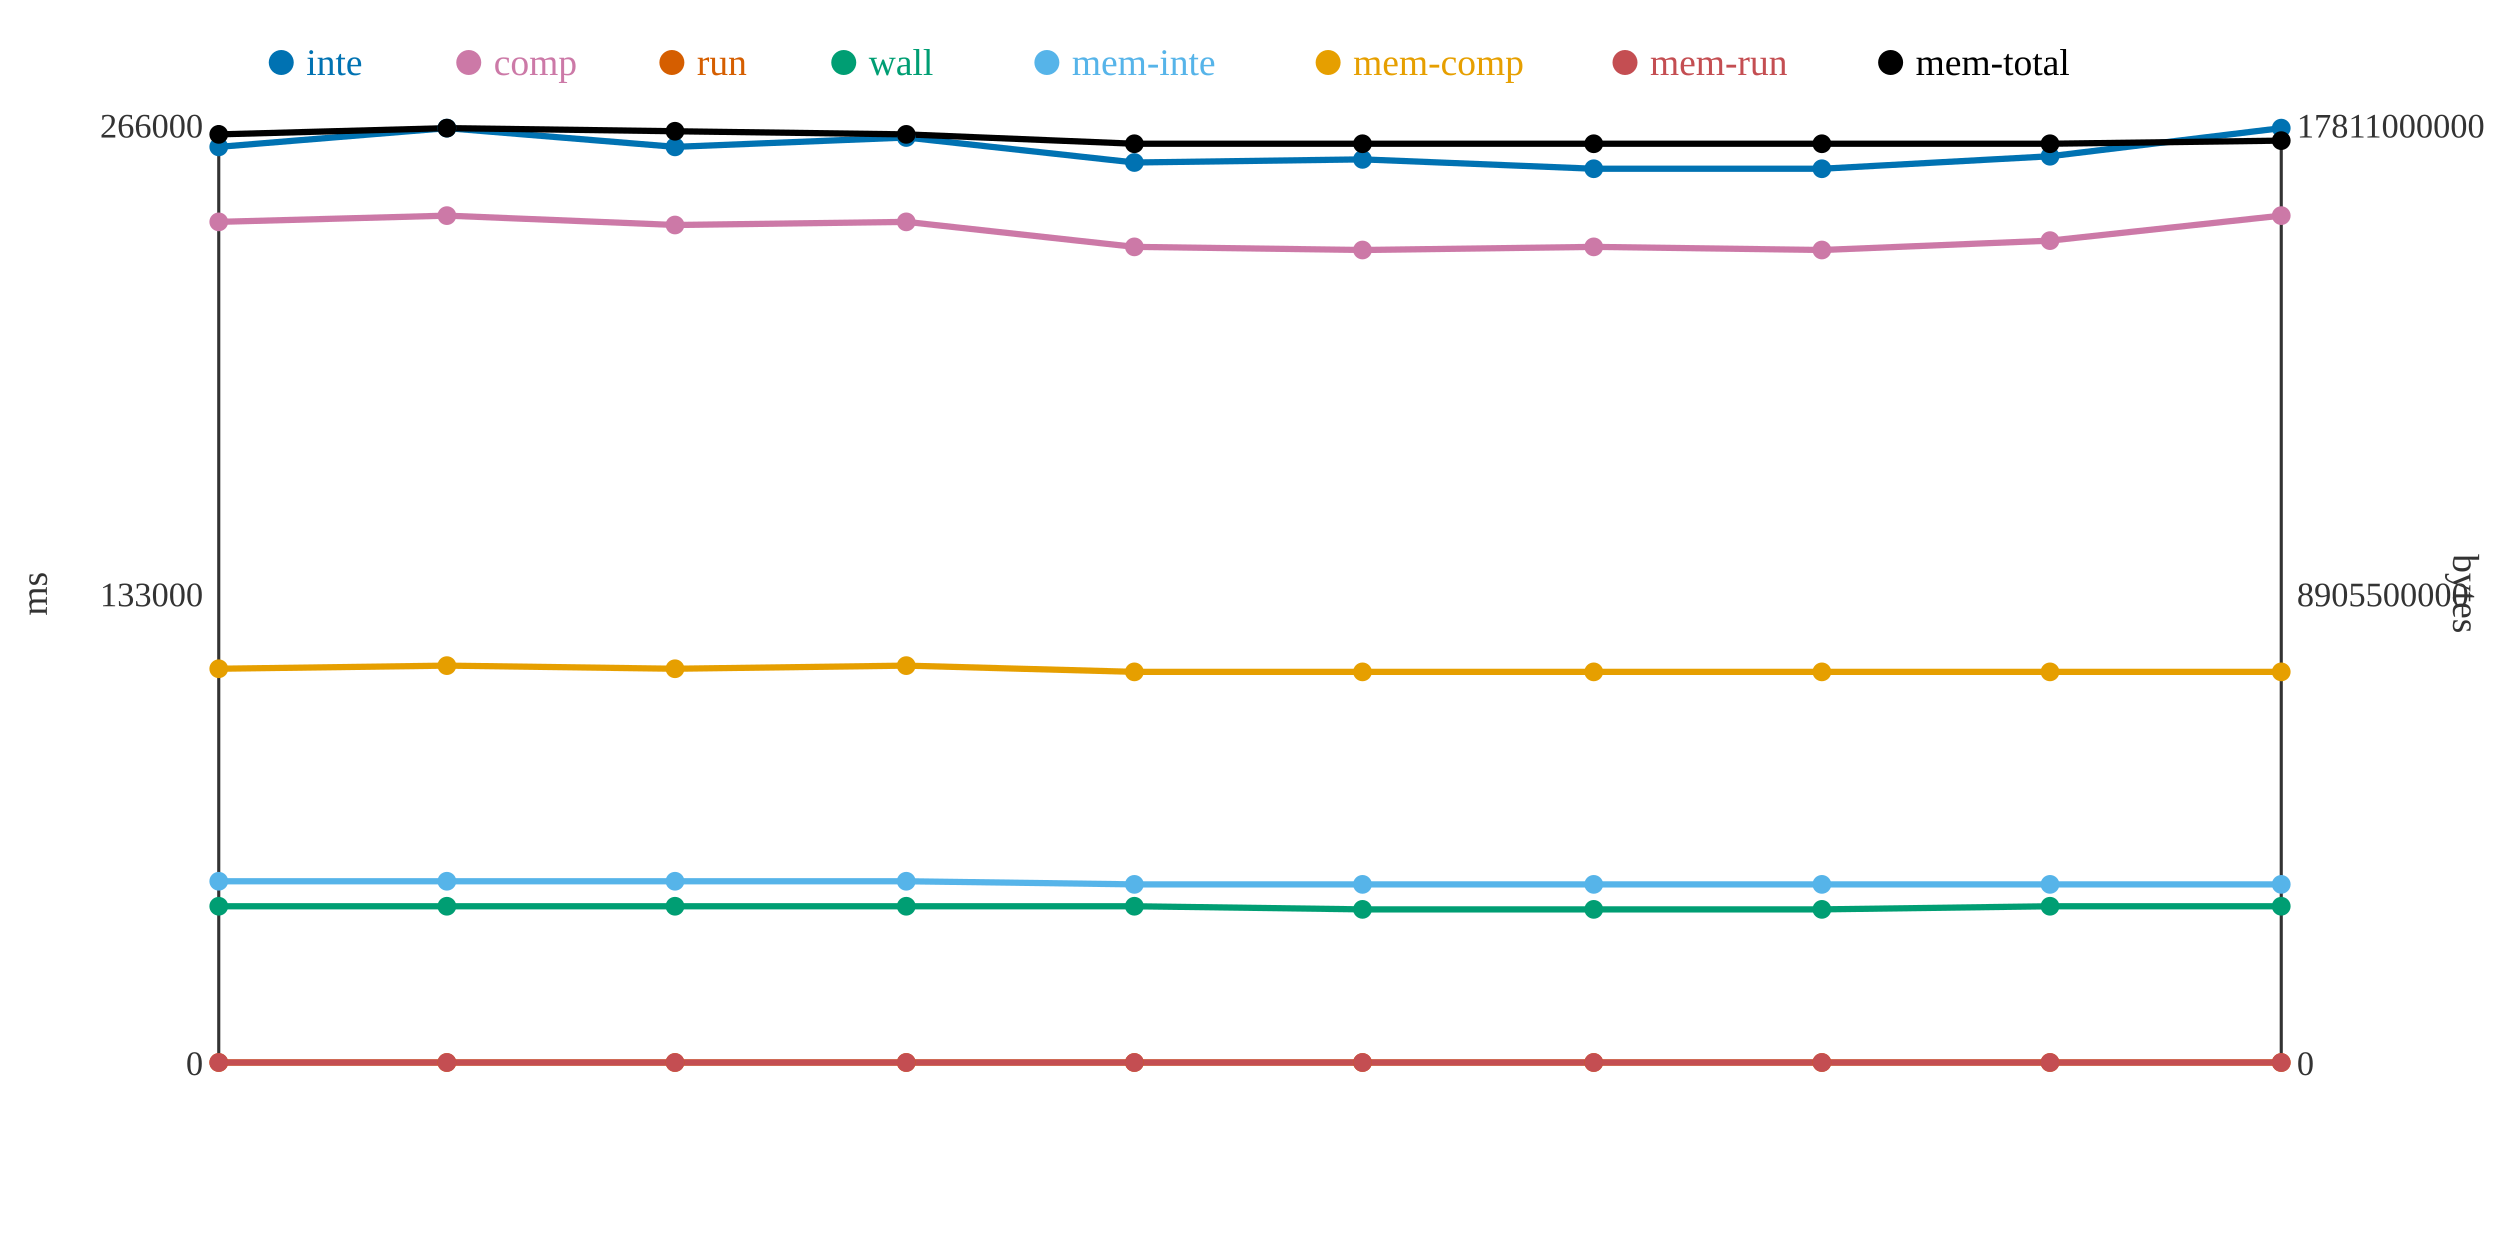
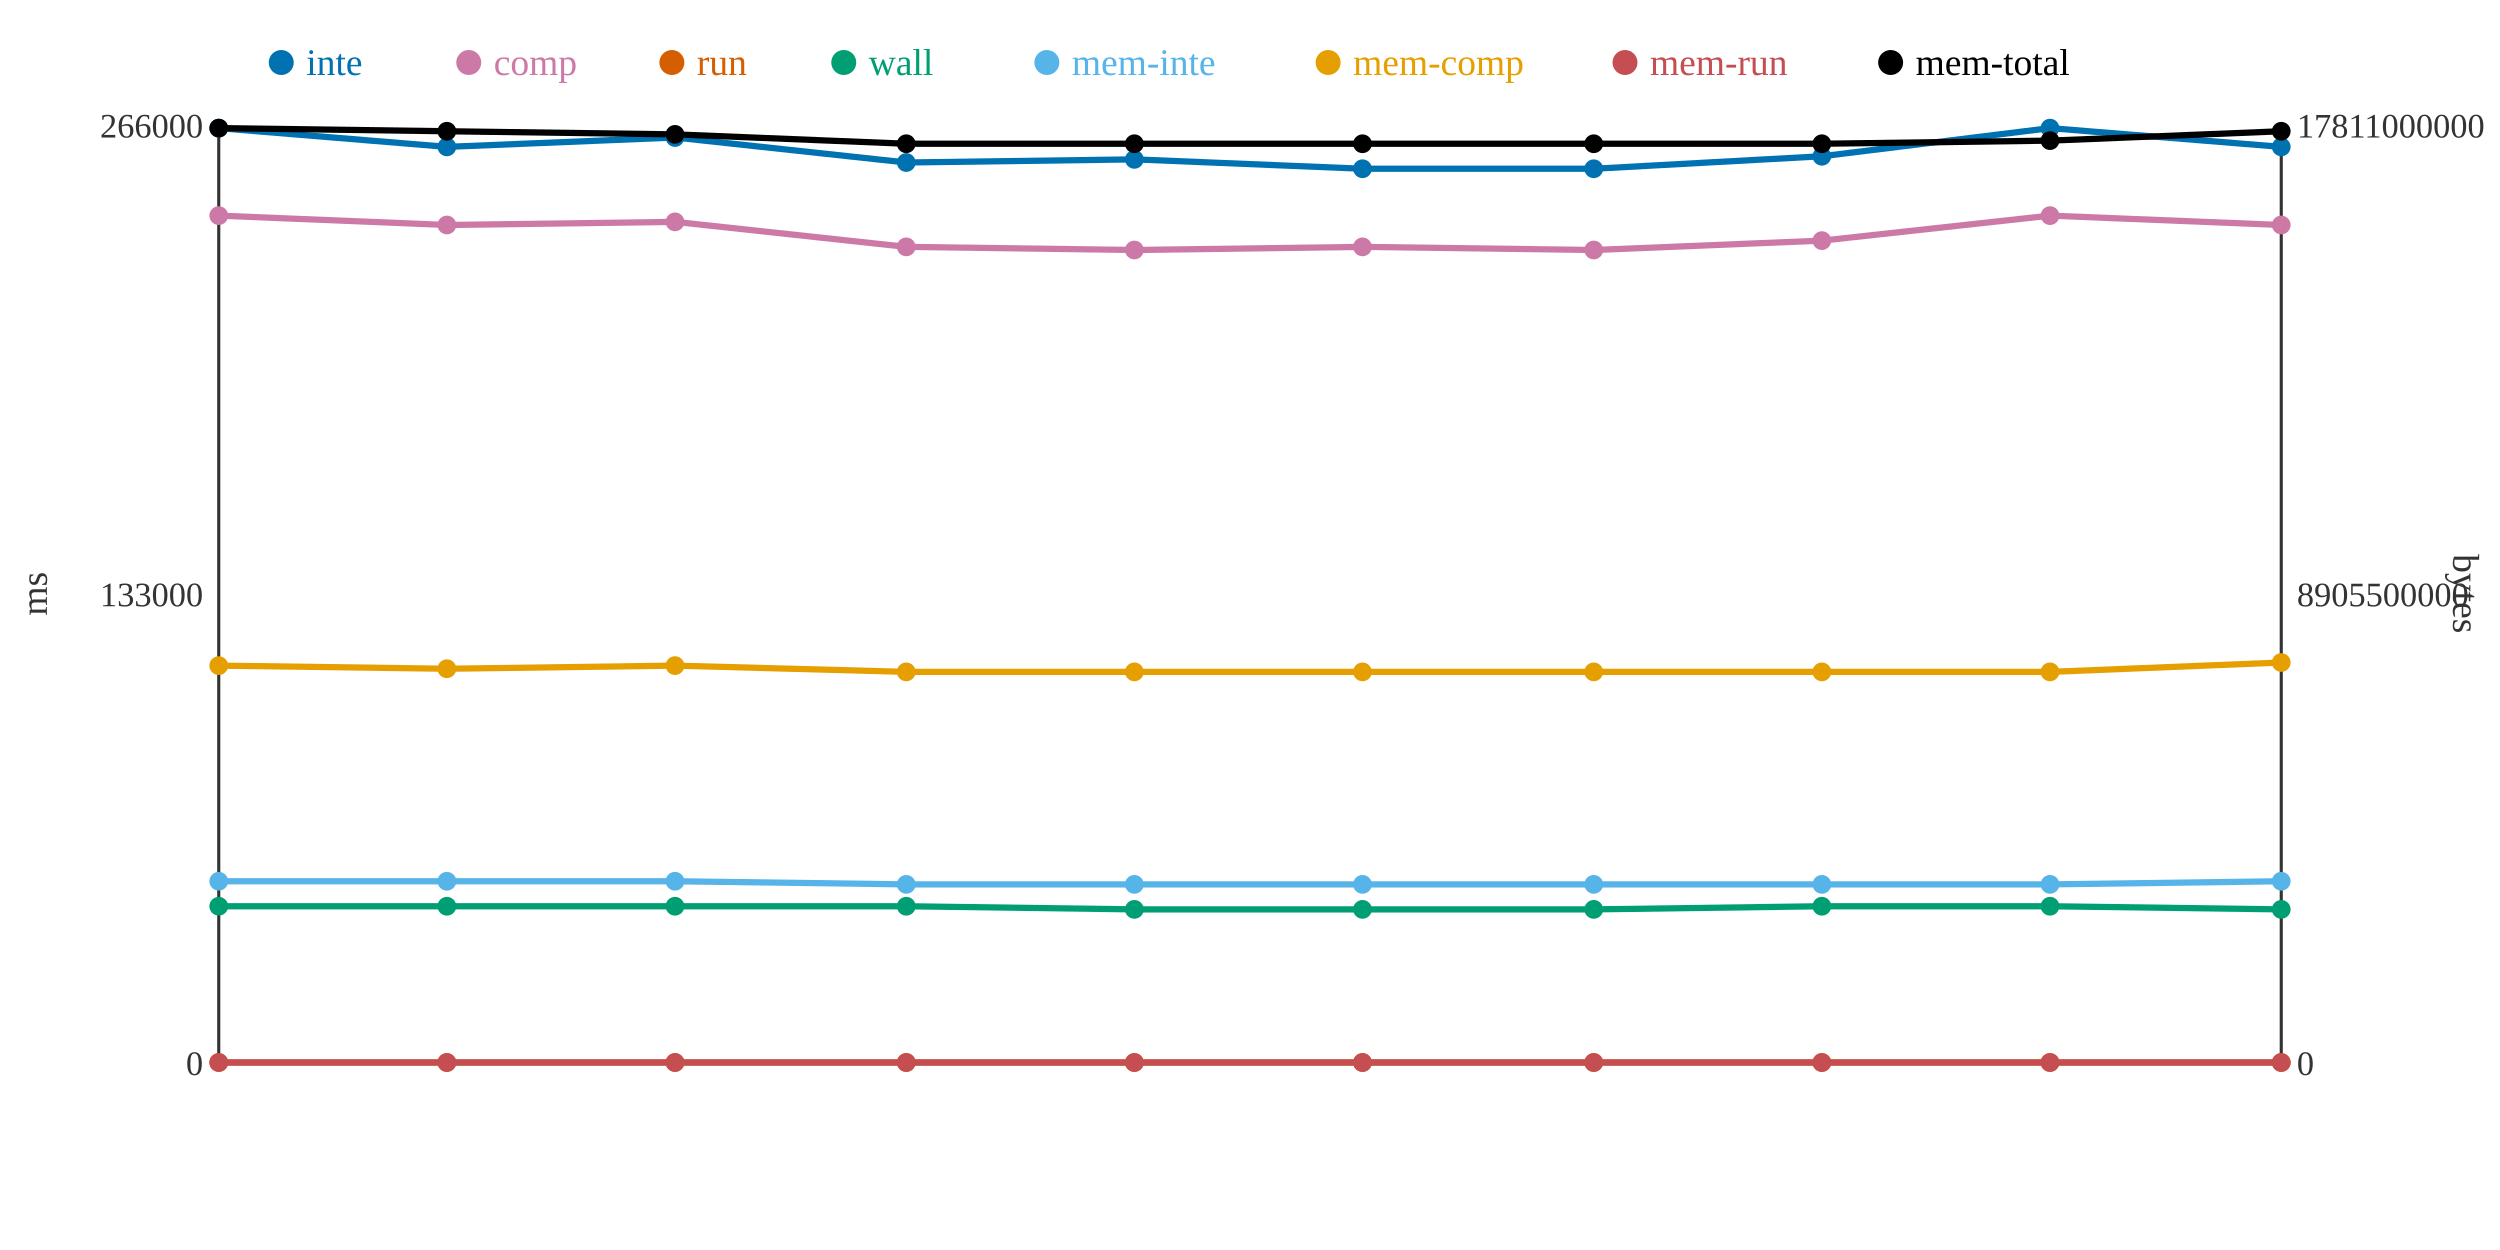
<svg xmlns="http://www.w3.org/2000/svg" width="800" height="400">
  <rect width="800" height="400" fill="white" />
  <line x1="70" y1="40" x2="70" y2="340" stroke="#333" stroke-width="1" />
  <line x1="70" y1="340" x2="730" y2="340" stroke="#333" stroke-width="1" />
  <line x1="730" y1="40" x2="730" y2="340" stroke="#333" stroke-width="1" />
  <text x="65" y="344" text-anchor="end" font-size="11" fill="#333">0</text>
  <text x="65" y="194" text-anchor="end" font-size="11" fill="#333">133000</text>
  <text x="65" y="44" text-anchor="end" font-size="11" fill="#333">266000</text>
  <text x="15" y="190" text-anchor="middle" font-size="12" fill="#333" transform="rotate(-90 15 190)">ms</text>
  <text x="735" y="344" text-anchor="start" font-size="11" fill="#333">0</text>
  <text x="735" y="194" text-anchor="start" font-size="11" fill="#333">8905500000</text>
  <text x="735" y="44" text-anchor="start" font-size="11" fill="#333">17811000000</text>
  <text x="785" y="190" text-anchor="middle" font-size="12" fill="#333" transform="rotate(90 785 190)">bytes</text>
-   <polyline points="70,47 143,41 216,47 290,44 363,52 436,51 510,54 583,54 656,50 730,41" fill="none" stroke="#0072B2" stroke-width="2" />
-   <polyline points="70,71 143,69 216,72 290,71 363,79 436,80 510,79 583,80 656,77 730,69" fill="none" stroke="#CC79A7" stroke-width="2" />
+   <polyline points="70,41 143,47 216,44 290,52 363,51 436,54 510,54 583,50 656,41 730,47" fill="none" stroke="#0072B2" stroke-width="2" />
+   <polyline points="70,69 143,72 216,71 290,79 363,80 436,79 510,80 583,77 656,69 730,72" fill="none" stroke="#CC79A7" stroke-width="2" />
  <polyline points="70,340 143,340 216,340 290,340 363,340 436,340 510,340 583,340 656,340 730,340" fill="none" stroke="#D55E00" stroke-width="2" />
-   <polyline points="70,290 143,290 216,290 290,290 363,290 436,291 510,291 583,291 656,290 730,290" fill="none" stroke="#009E73" stroke-width="2" />
-   <polyline points="70,282 143,282 216,282 290,282 363,283 436,283 510,283 583,283 656,283 730,283" fill="none" stroke="#56B4E9" stroke-width="2" />
-   <polyline points="70,214 143,213 216,214 290,213 363,215 436,215 510,215 583,215 656,215 730,215" fill="none" stroke="#E69F00" stroke-width="2" />
+   <polyline points="70,290 143,290 216,290 290,290 363,291 436,291 510,291 583,290 656,290 730,291" fill="none" stroke="#009E73" stroke-width="2" />
+   <polyline points="70,282 143,282 216,282 290,283 363,283 436,283 510,283 583,283 656,283 730,282" fill="none" stroke="#56B4E9" stroke-width="2" />
+   <polyline points="70,213 143,214 216,213 290,215 363,215 436,215 510,215 583,215 656,215 730,212" fill="none" stroke="#E69F00" stroke-width="2" />
  <polyline points="70,340 143,340 216,340 290,340 363,340 436,340 510,340 583,340 656,340 730,340" fill="none" stroke="#C44E52" stroke-width="2" />
-   <polyline points="70,43 143,41 216,42 290,43 363,46 436,46 510,46 583,46 656,46 730,45" fill="none" stroke="#000000" stroke-width="2" />
-   <circle cx="70" cy="47" r="3" fill="#0072B2" />
-   <circle cx="70" cy="71" r="3" fill="#CC79A7" />
+   <polyline points="70,41 143,42 216,43 290,46 363,46 436,46 510,46 583,46 656,45 730,42" fill="none" stroke="#000000" stroke-width="2" />
+   <circle cx="70" cy="41" r="3" fill="#0072B2" />
+   <circle cx="70" cy="69" r="3" fill="#CC79A7" />
  <circle cx="70" cy="340" r="3" fill="#D55E00" />
  <circle cx="70" cy="290" r="3" fill="#009E73" />
  <circle cx="70" cy="282" r="3" fill="#56B4E9" />
-   <circle cx="70" cy="214" r="3" fill="#E69F00" />
+   <circle cx="70" cy="213" r="3" fill="#E69F00" />
  <circle cx="70" cy="340" r="3" fill="#C44E52" />
-   <circle cx="70" cy="43" r="3" fill="#000000" />
-   <circle cx="143" cy="41" r="3" fill="#0072B2" />
-   <circle cx="143" cy="69" r="3" fill="#CC79A7" />
+   <circle cx="70" cy="41" r="3" fill="#000000" />
+   <circle cx="143" cy="47" r="3" fill="#0072B2" />
+   <circle cx="143" cy="72" r="3" fill="#CC79A7" />
  <circle cx="143" cy="340" r="3" fill="#D55E00" />
  <circle cx="143" cy="290" r="3" fill="#009E73" />
  <circle cx="143" cy="282" r="3" fill="#56B4E9" />
-   <circle cx="143" cy="213" r="3" fill="#E69F00" />
+   <circle cx="143" cy="214" r="3" fill="#E69F00" />
  <circle cx="143" cy="340" r="3" fill="#C44E52" />
-   <circle cx="143" cy="41" r="3" fill="#000000" />
-   <circle cx="216" cy="47" r="3" fill="#0072B2" />
-   <circle cx="216" cy="72" r="3" fill="#CC79A7" />
+   <circle cx="143" cy="42" r="3" fill="#000000" />
+   <circle cx="216" cy="44" r="3" fill="#0072B2" />
+   <circle cx="216" cy="71" r="3" fill="#CC79A7" />
  <circle cx="216" cy="340" r="3" fill="#D55E00" />
  <circle cx="216" cy="290" r="3" fill="#009E73" />
  <circle cx="216" cy="282" r="3" fill="#56B4E9" />
-   <circle cx="216" cy="214" r="3" fill="#E69F00" />
+   <circle cx="216" cy="213" r="3" fill="#E69F00" />
  <circle cx="216" cy="340" r="3" fill="#C44E52" />
-   <circle cx="216" cy="42" r="3" fill="#000000" />
-   <circle cx="290" cy="44" r="3" fill="#0072B2" />
-   <circle cx="290" cy="71" r="3" fill="#CC79A7" />
+   <circle cx="216" cy="43" r="3" fill="#000000" />
+   <circle cx="290" cy="52" r="3" fill="#0072B2" />
+   <circle cx="290" cy="79" r="3" fill="#CC79A7" />
  <circle cx="290" cy="340" r="3" fill="#D55E00" />
  <circle cx="290" cy="290" r="3" fill="#009E73" />
-   <circle cx="290" cy="282" r="3" fill="#56B4E9" />
-   <circle cx="290" cy="213" r="3" fill="#E69F00" />
+   <circle cx="290" cy="283" r="3" fill="#56B4E9" />
+   <circle cx="290" cy="215" r="3" fill="#E69F00" />
  <circle cx="290" cy="340" r="3" fill="#C44E52" />
-   <circle cx="290" cy="43" r="3" fill="#000000" />
-   <circle cx="363" cy="52" r="3" fill="#0072B2" />
-   <circle cx="363" cy="79" r="3" fill="#CC79A7" />
+   <circle cx="290" cy="46" r="3" fill="#000000" />
+   <circle cx="363" cy="51" r="3" fill="#0072B2" />
+   <circle cx="363" cy="80" r="3" fill="#CC79A7" />
  <circle cx="363" cy="340" r="3" fill="#D55E00" />
-   <circle cx="363" cy="290" r="3" fill="#009E73" />
+   <circle cx="363" cy="291" r="3" fill="#009E73" />
  <circle cx="363" cy="283" r="3" fill="#56B4E9" />
  <circle cx="363" cy="215" r="3" fill="#E69F00" />
  <circle cx="363" cy="340" r="3" fill="#C44E52" />
  <circle cx="363" cy="46" r="3" fill="#000000" />
-   <circle cx="436" cy="51" r="3" fill="#0072B2" />
-   <circle cx="436" cy="80" r="3" fill="#CC79A7" />
+   <circle cx="436" cy="54" r="3" fill="#0072B2" />
+   <circle cx="436" cy="79" r="3" fill="#CC79A7" />
  <circle cx="436" cy="340" r="3" fill="#D55E00" />
  <circle cx="436" cy="291" r="3" fill="#009E73" />
  <circle cx="436" cy="283" r="3" fill="#56B4E9" />
  <circle cx="436" cy="215" r="3" fill="#E69F00" />
  <circle cx="436" cy="340" r="3" fill="#C44E52" />
  <circle cx="436" cy="46" r="3" fill="#000000" />
  <circle cx="510" cy="54" r="3" fill="#0072B2" />
-   <circle cx="510" cy="79" r="3" fill="#CC79A7" />
+   <circle cx="510" cy="80" r="3" fill="#CC79A7" />
  <circle cx="510" cy="340" r="3" fill="#D55E00" />
  <circle cx="510" cy="291" r="3" fill="#009E73" />
  <circle cx="510" cy="283" r="3" fill="#56B4E9" />
  <circle cx="510" cy="215" r="3" fill="#E69F00" />
  <circle cx="510" cy="340" r="3" fill="#C44E52" />
  <circle cx="510" cy="46" r="3" fill="#000000" />
-   <circle cx="583" cy="54" r="3" fill="#0072B2" />
-   <circle cx="583" cy="80" r="3" fill="#CC79A7" />
+   <circle cx="583" cy="50" r="3" fill="#0072B2" />
+   <circle cx="583" cy="77" r="3" fill="#CC79A7" />
  <circle cx="583" cy="340" r="3" fill="#D55E00" />
-   <circle cx="583" cy="291" r="3" fill="#009E73" />
+   <circle cx="583" cy="290" r="3" fill="#009E73" />
  <circle cx="583" cy="283" r="3" fill="#56B4E9" />
  <circle cx="583" cy="215" r="3" fill="#E69F00" />
  <circle cx="583" cy="340" r="3" fill="#C44E52" />
  <circle cx="583" cy="46" r="3" fill="#000000" />
-   <circle cx="656" cy="50" r="3" fill="#0072B2" />
-   <circle cx="656" cy="77" r="3" fill="#CC79A7" />
+   <circle cx="656" cy="41" r="3" fill="#0072B2" />
+   <circle cx="656" cy="69" r="3" fill="#CC79A7" />
  <circle cx="656" cy="340" r="3" fill="#D55E00" />
  <circle cx="656" cy="290" r="3" fill="#009E73" />
  <circle cx="656" cy="283" r="3" fill="#56B4E9" />
  <circle cx="656" cy="215" r="3" fill="#E69F00" />
  <circle cx="656" cy="340" r="3" fill="#C44E52" />
-   <circle cx="656" cy="46" r="3" fill="#000000" />
-   <circle cx="730" cy="41" r="3" fill="#0072B2" />
-   <circle cx="730" cy="69" r="3" fill="#CC79A7" />
+   <circle cx="656" cy="45" r="3" fill="#000000" />
+   <circle cx="730" cy="47" r="3" fill="#0072B2" />
+   <circle cx="730" cy="72" r="3" fill="#CC79A7" />
  <circle cx="730" cy="340" r="3" fill="#D55E00" />
-   <circle cx="730" cy="290" r="3" fill="#009E73" />
-   <circle cx="730" cy="283" r="3" fill="#56B4E9" />
-   <circle cx="730" cy="215" r="3" fill="#E69F00" />
+   <circle cx="730" cy="291" r="3" fill="#009E73" />
+   <circle cx="730" cy="282" r="3" fill="#56B4E9" />
+   <circle cx="730" cy="212" r="3" fill="#E69F00" />
  <circle cx="730" cy="340" r="3" fill="#C44E52" />
-   <circle cx="730" cy="45" r="3" fill="#000000" />
+   <circle cx="730" cy="42" r="3" fill="#000000" />
  <circle cx="90" cy="20" r="4" fill="#0072B2" />
  <text x="98" y="24" text-anchor="start" font-size="12" fill="#0072B2">inte</text>
  <circle cx="150" cy="20" r="4" fill="#CC79A7" />
  <text x="158" y="24" text-anchor="start" font-size="12" fill="#CC79A7">comp</text>
  <circle cx="215" cy="20" r="4" fill="#D55E00" />
  <text x="223" y="24" text-anchor="start" font-size="12" fill="#D55E00">run</text>
  <circle cx="270" cy="20" r="4" fill="#009E73" />
  <text x="278" y="24" text-anchor="start" font-size="12" fill="#009E73">wall</text>
  <circle cx="335" cy="20" r="4" fill="#56B4E9" />
  <text x="343" y="24" text-anchor="start" font-size="12" fill="#56B4E9">mem-inte</text>
  <circle cx="425" cy="20" r="4" fill="#E69F00" />
  <text x="433" y="24" text-anchor="start" font-size="12" fill="#E69F00">mem-comp</text>
  <circle cx="520" cy="20" r="4" fill="#C44E52" />
  <text x="528" y="24" text-anchor="start" font-size="12" fill="#C44E52">mem-run</text>
  <circle cx="605" cy="20" r="4" fill="#000000" />
  <text x="613" y="24" text-anchor="start" font-size="12" fill="#000000">mem-total</text>
</svg>
